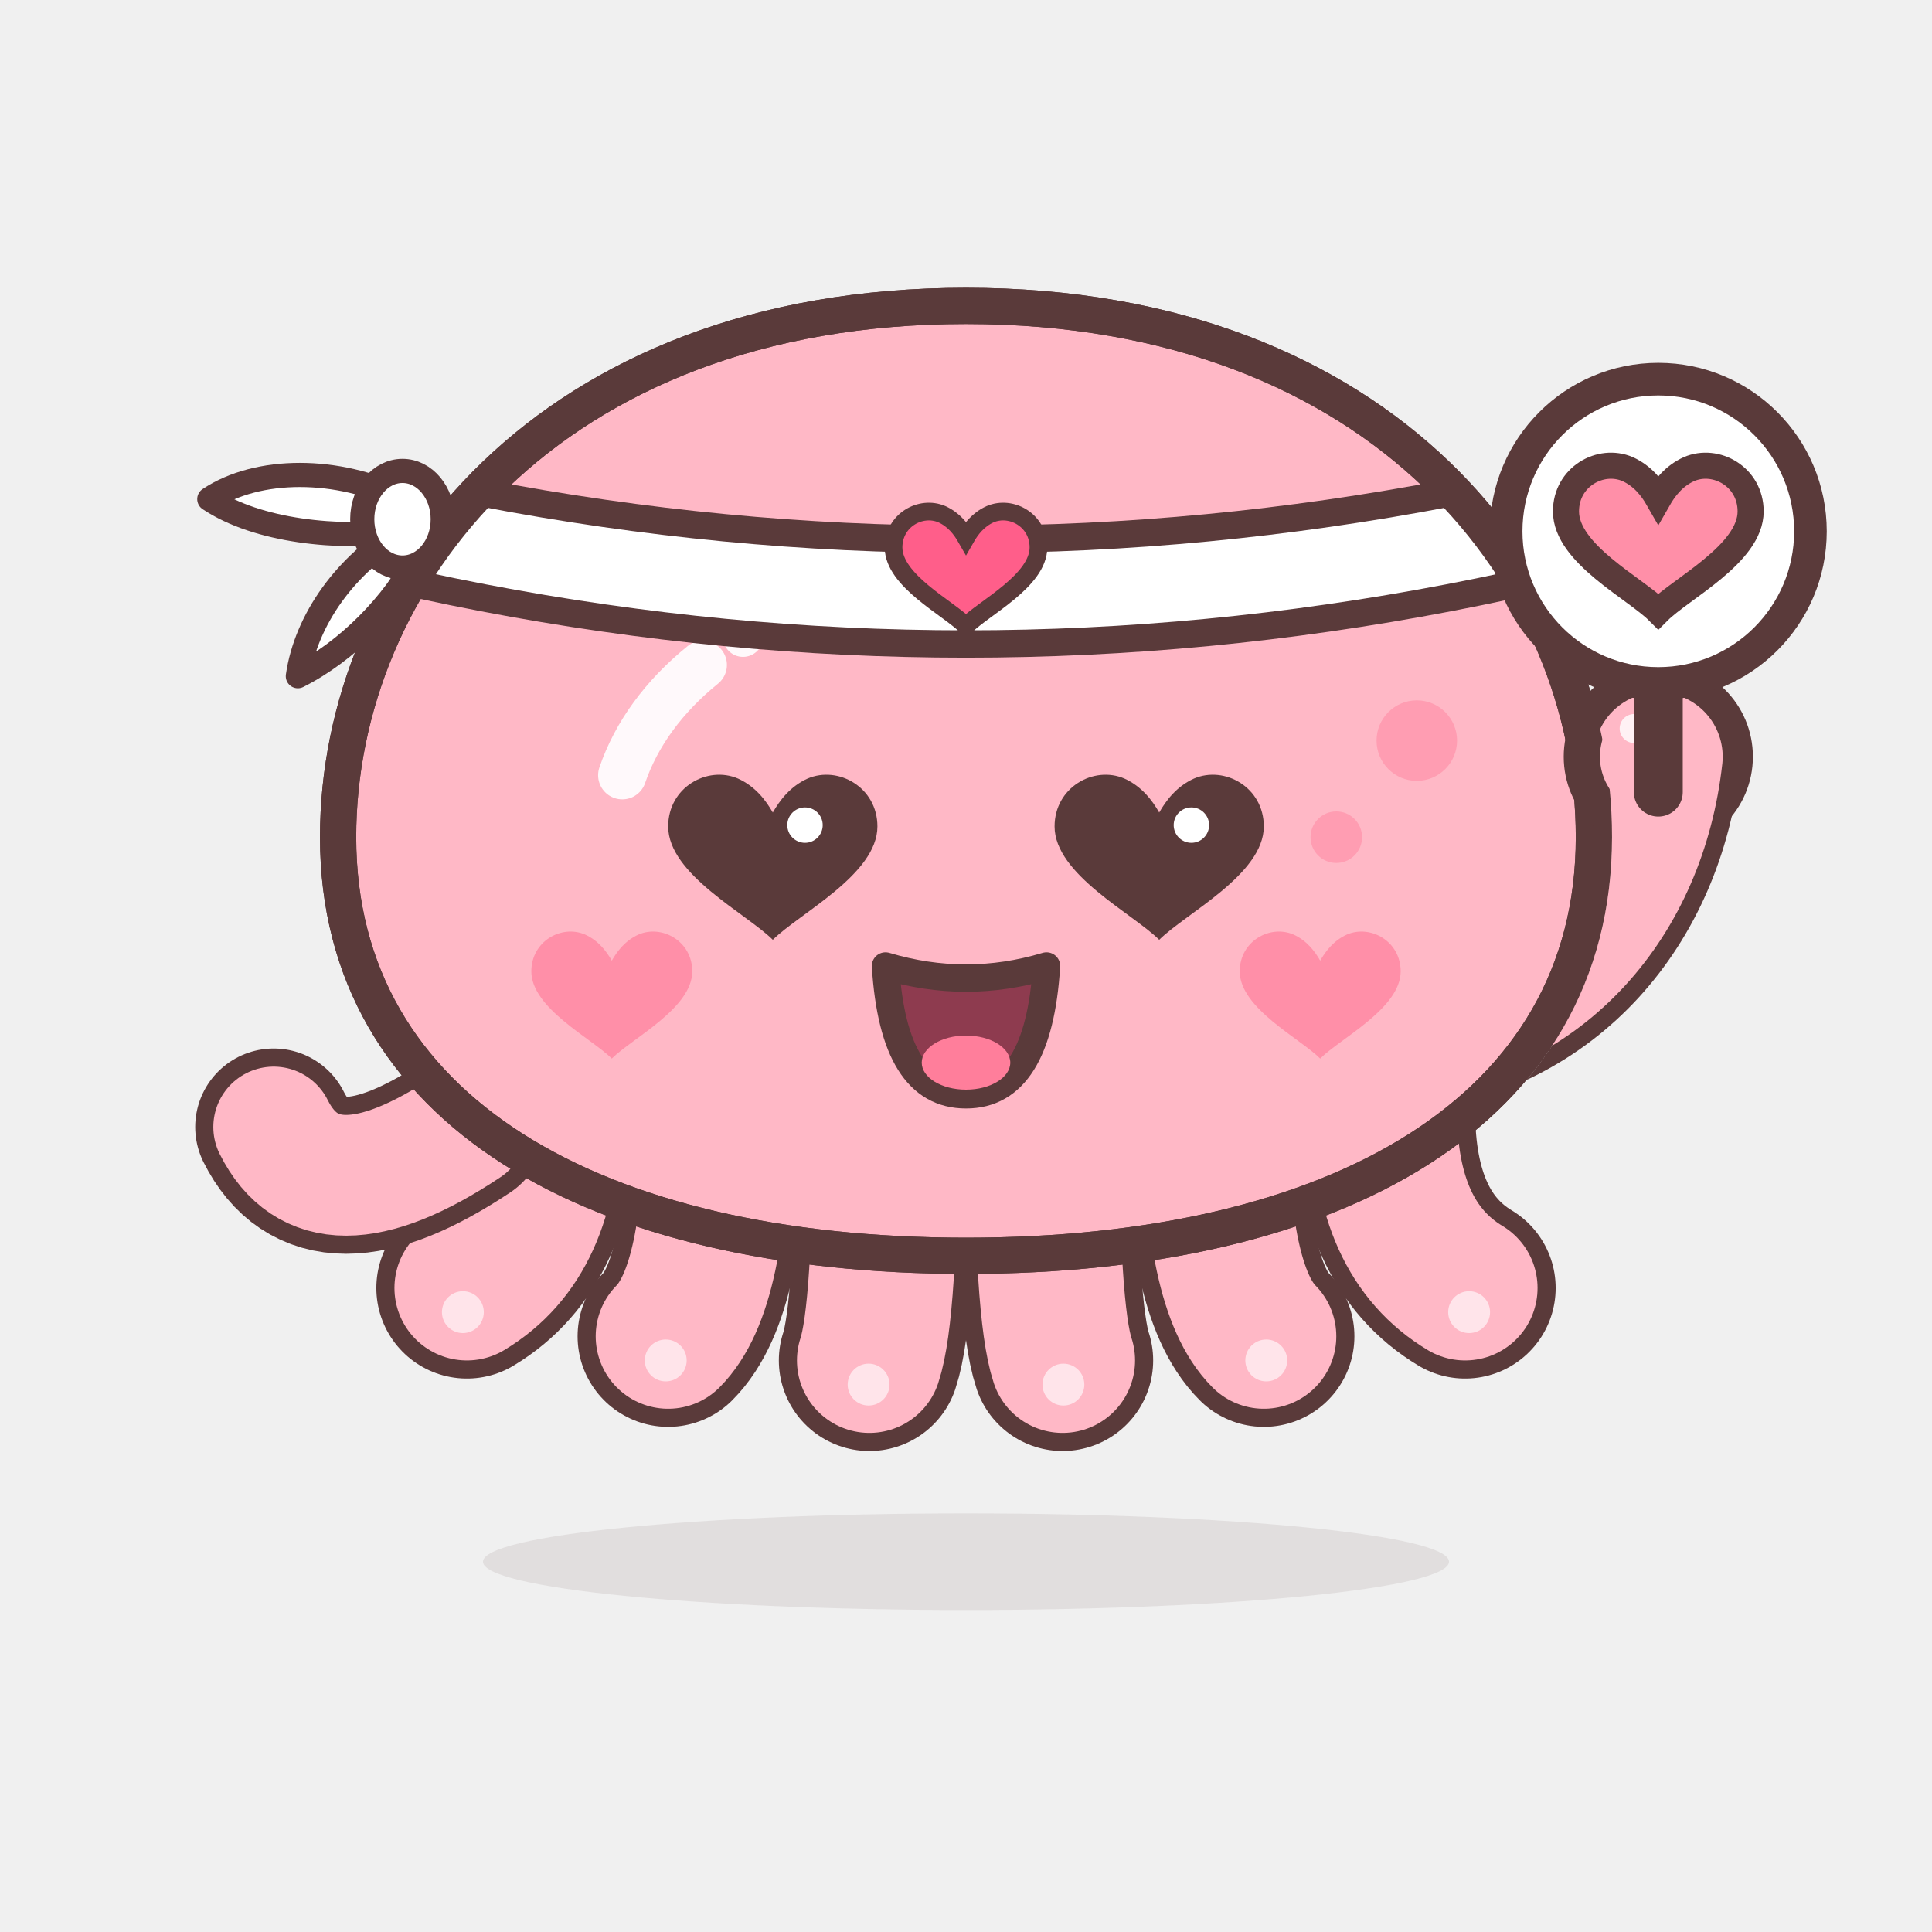
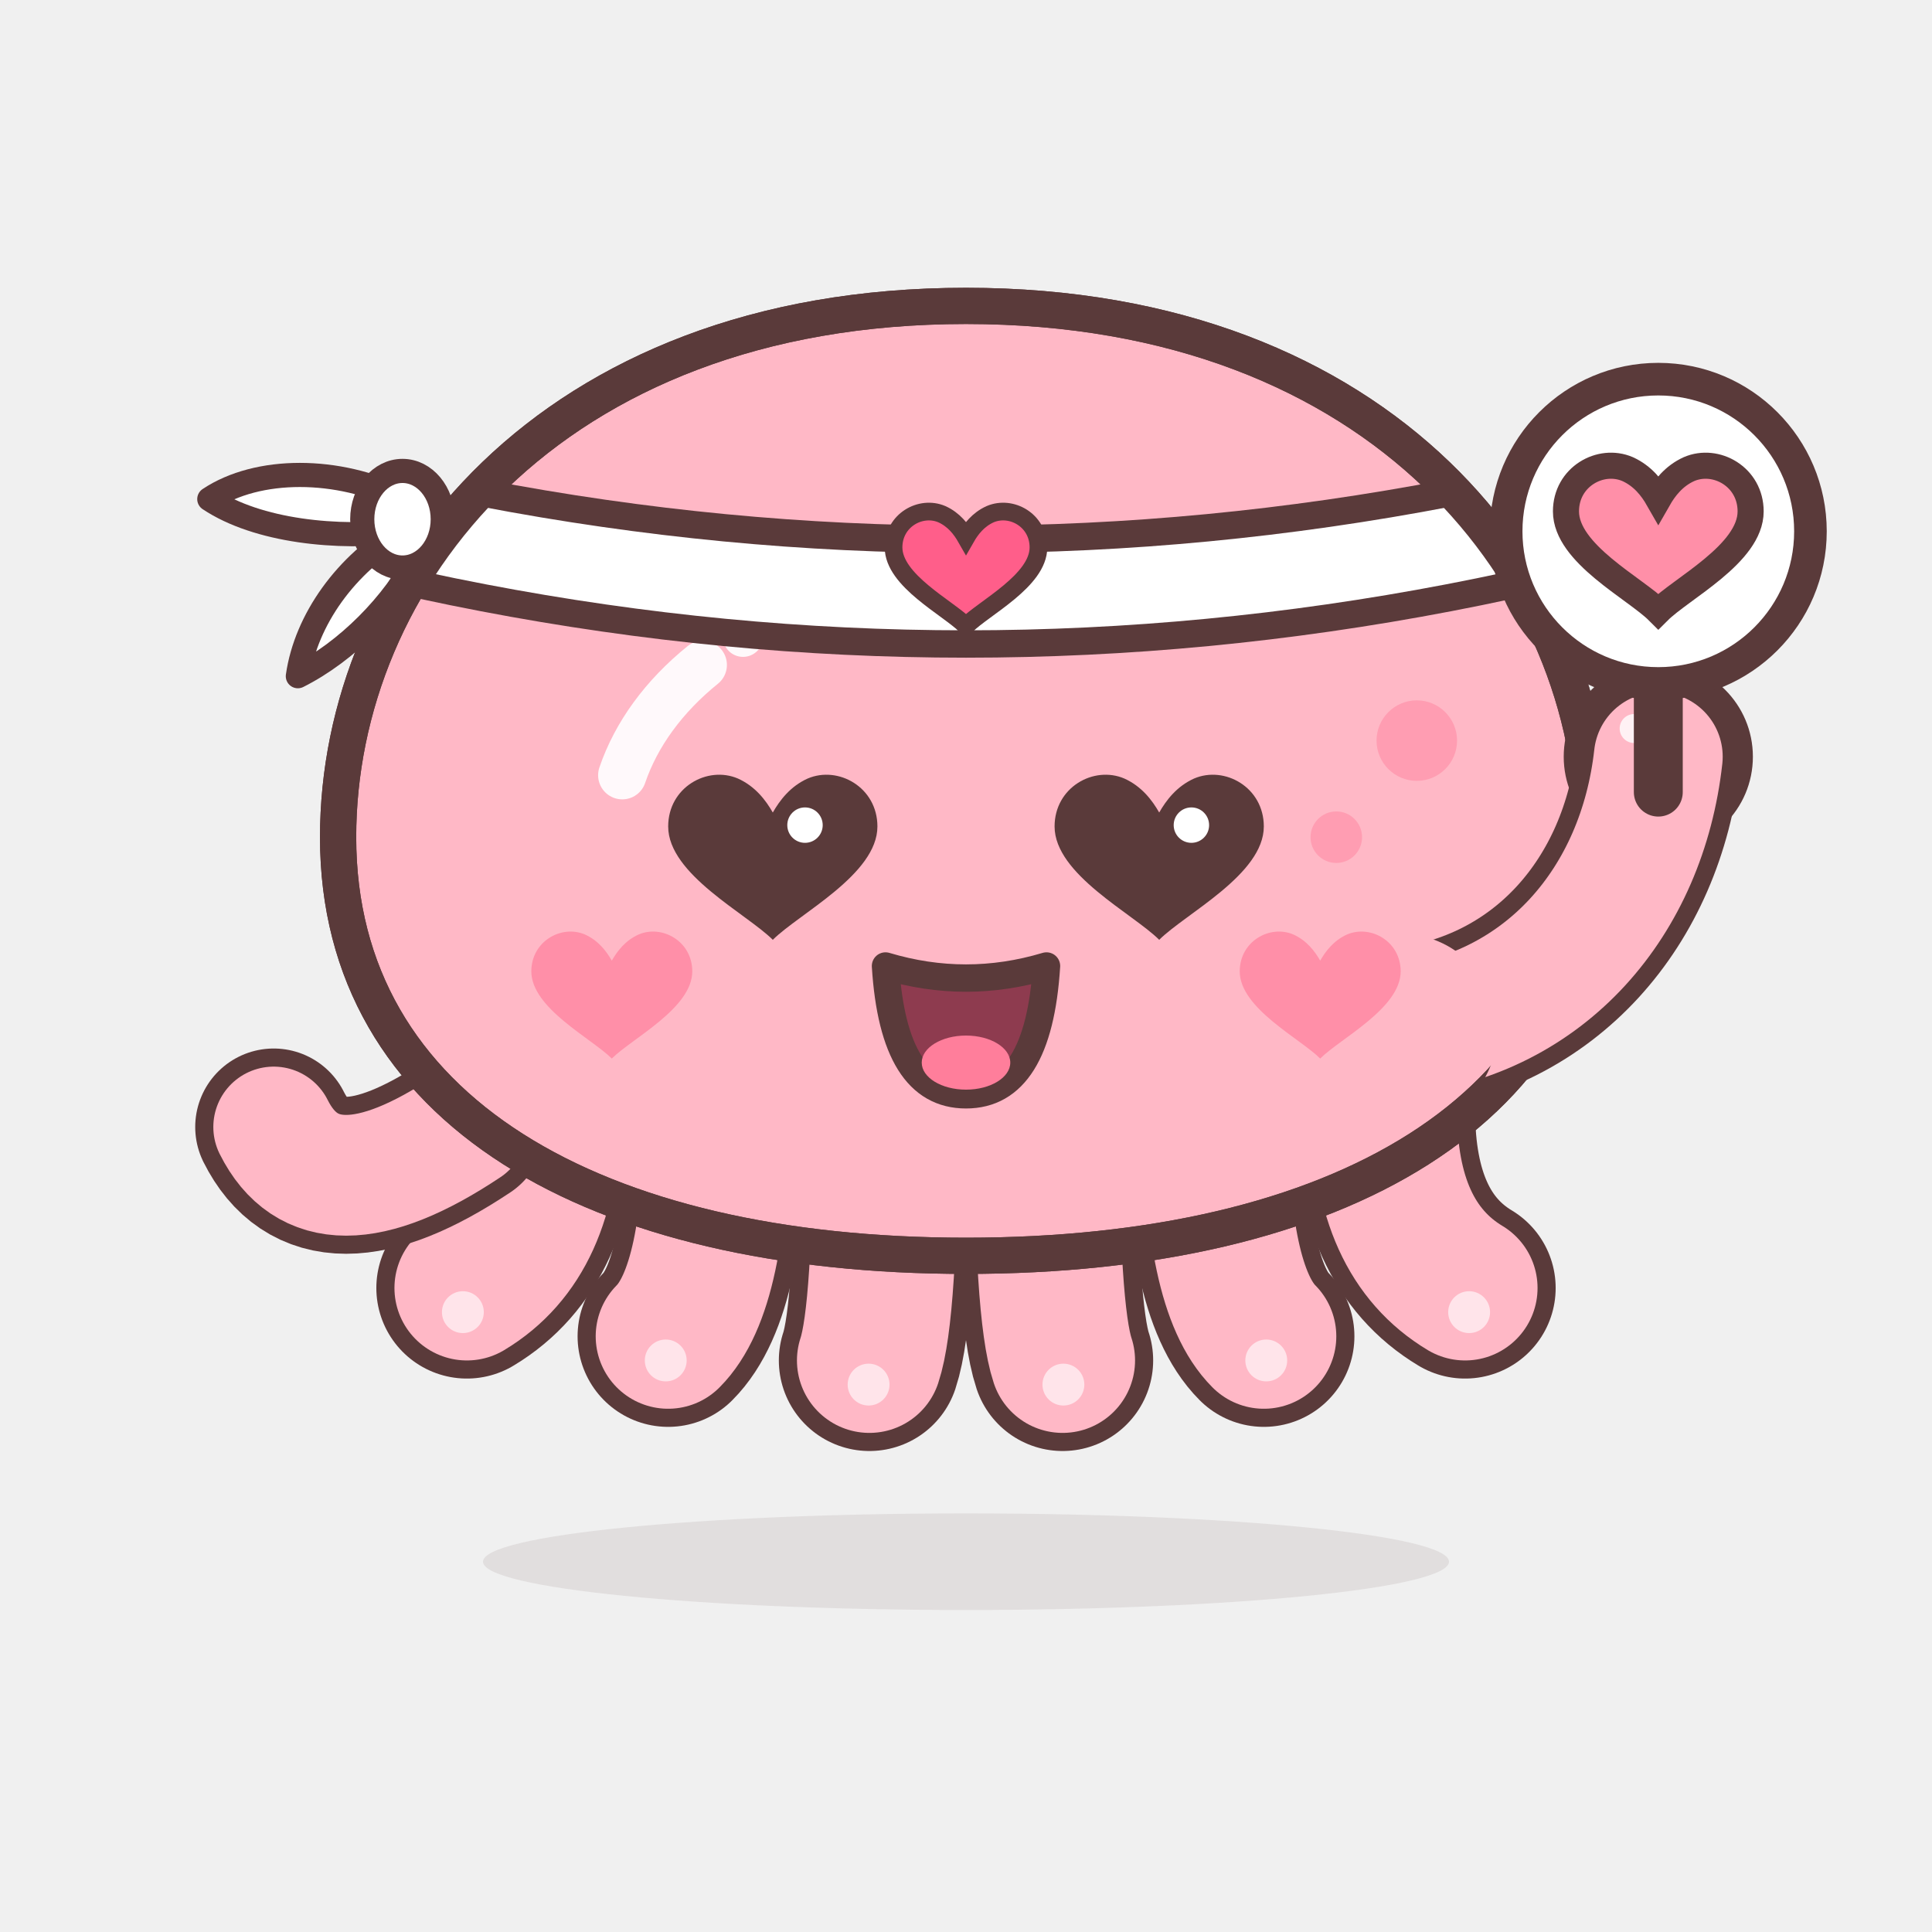
<svg xmlns="http://www.w3.org/2000/svg" viewBox="0 0 240 240" width="240" height="240">
  <defs>
    <clipPath id="ENFJ-head">
      <path d="M120 38 C 172 38, 198 72, 198 104 C 198 138, 166 156, 120 156 C 74 156, 42 138, 42 104 C 42 72, 68 38, 120 38 Z" />
    </clipPath>
  </defs>
  <ellipse cx="120" cy="194" rx="60" ry="6" fill="#5A3A3A" opacity="0.10" />
  <g fill="none" stroke-linecap="round" stroke-linejoin="round">
    <g stroke="#5A3A3A" stroke-width="22.5">
      <path d="M68 138 Q 68 154, 58 160" />
      <path d="M89 138 Q 89 160, 83 166" />
      <path d="M110 138 Q 110 163, 108 169" />
      <path d="M130 138 Q 130 163, 132 169" />
      <path d="M151 138 Q 151 160, 157 166" />
      <path d="M172 138 Q 172 154, 182 160" />
    </g>
    <g stroke="#FFB8C6" stroke-width="18">
      <path d="M68 138 Q 68 154, 58 160" />
      <path d="M89 138 Q 89 160, 83 166" />
      <path d="M110 138 Q 110 163, 108 169" />
      <path d="M130 138 Q 130 163, 132 169" />
      <path d="M151 138 Q 151 160, 157 166" />
      <path d="M172 138 Q 172 154, 182 160" />
    </g>
  </g>
  <g fill="none" stroke-linecap="round" stroke-linejoin="round">
    <g stroke="#5A3A3A" stroke-width="19.5">
      <path d="M58 140 C 46 148, 38 148, 34 140" />
    </g>
    <g stroke="#FFB8C6" stroke-width="15">
      <path d="M58 140 C 46 148, 38 148, 34 140" />
    </g>
  </g>
  <g fill="#FFE4EA">
    <circle cx="57.5" cy="163" r="2.6" />
    <circle cx="82.7" cy="169" r="2.6" />
    <circle cx="107.9" cy="172" r="2.6" />
    <circle cx="132.1" cy="172" r="2.6" />
    <circle cx="157.3" cy="169" r="2.6" />
    <circle cx="182.5" cy="163" r="2.6" />
  </g>
  <path d="M120 38 C 172 38, 198 72, 198 104 C 198 138, 166 156, 120 156 C 74 156, 42 138, 42 104 C 42 72, 68 38, 120 38 Z" fill="#FFB8C6" stroke="#5A3A3A" stroke-width="4.5" />
  <g fill="#FF9DB2">
    <circle cx="176" cy="92" r="5" />
    <circle cx="166" cy="104" r="3.2" />
  </g>
  <path d="M77.3 96.3 A 44 32 0 0 1 87.3 82.6" fill="none" stroke="#FFFFFF" stroke-width="6" stroke-linecap="round" opacity="0.92" />
  <circle cx="92.3" cy="79.1" r="2.5" fill="#FFFFFF" opacity="0.92" />
  <path d="M50 62 C 42 58, 32 58, 26 62 C 32 66, 42 67, 50 66 Z" fill="#FFFFFF" stroke="#5A3A3A" stroke-width="3" stroke-linejoin="round" />
  <path d="M50 66 C 43 70, 38 77, 37 84 C 43 81, 49 75, 52 69 Z" fill="#FFFFFF" stroke="#5A3A3A" stroke-width="3" stroke-linejoin="round" />
  <g clip-path="url(#ENFJ-head)">
    <path d="M0 44 Q 120 90, 240 44 L 240 57 Q 120 103, 0 57 Z" fill="#FFFFFF" />
    <path d="M0 44 Q 120 90, 240 44" fill="none" stroke="#5A3A3A" stroke-width="3.4" />
    <path d="M240 57 Q 120 103, 0 57" fill="none" stroke="#5A3A3A" stroke-width="3.4" />
  </g>
  <path d="M120 38 C 172 38, 198 72, 198 104 C 198 138, 166 156, 120 156 C 74 156, 42 138, 42 104 C 42 72, 68 38, 120 38 Z" fill="none" stroke="#5A3A3A" stroke-width="4.5" />
  <ellipse cx="50" cy="64.5" rx="5" ry="6" fill="#FFFFFF" stroke="#5A3A3A" stroke-width="3" />
  <path transform="translate(120 71) scale(0.750)" d="M0 9 C -3 6, -12 1.5, -12 -4 C -12 -8.5, -7.5 -11, -4 -9.5 C -2 -8.6, -0.8 -7, 0 -5.6 C 0.8 -7, 2 -8.6, 4 -9.5 C 7.5 -11, 12 -8.5, 12 -4 C 12 1.5, 3 6, 0 9 Z" fill="#FF5E8A" stroke="#5A3A3A" stroke-width="2.93" />
  <path transform="translate(76 124) scale(0.833)" d="M0 9 C -3 6, -12 1.5, -12 -4 C -12 -8.5, -7.5 -11, -4 -9.5 C -2 -8.6, -0.8 -7, 0 -5.6 C 0.8 -7, 2 -8.6, 4 -9.5 C 7.5 -11, 12 -8.5, 12 -4 C 12 1.5, 3 6, 0 9 Z" fill="#FF8FA8" />
  <path transform="translate(164 124) scale(0.833)" d="M0 9 C -3 6, -12 1.5, -12 -4 C -12 -8.5, -7.5 -11, -4 -9.5 C -2 -8.6, -0.8 -7, 0 -5.6 C 0.8 -7, 2 -8.6, 4 -9.5 C 7.5 -11, 12 -8.5, 12 -4 C 12 1.5, 3 6, 0 9 Z" fill="#FF8FA8" />
  <path transform="translate(96 107) scale(1.083)" d="M0 9 C -3 6, -12 1.5, -12 -4 C -12 -8.5, -7.5 -11, -4 -9.5 C -2 -8.6, -0.8 -7, 0 -5.6 C 0.8 -7, 2 -8.6, 4 -9.5 C 7.5 -11, 12 -8.5, 12 -4 C 12 1.5, 3 6, 0 9 Z" fill="#5A3A3A" />
  <circle cx="100" cy="102.5" r="2.2" fill="#FFFFFF" />
  <path transform="translate(144 107) scale(1.083)" d="M0 9 C -3 6, -12 1.5, -12 -4 C -12 -8.5, -7.5 -11, -4 -9.5 C -2 -8.6, -0.8 -7, 0 -5.6 C 0.8 -7, 2 -8.6, 4 -9.5 C 7.5 -11, 12 -8.5, 12 -4 C 12 1.5, 3 6, 0 9 Z" fill="#5A3A3A" />
  <circle cx="148" cy="102.5" r="2.2" fill="#FFFFFF" />
  <path d="M110 120 Q 120 123, 130 120 Q 129 136, 120 136 Q 111 136, 110 120 Z" fill="#8E3B4F" stroke="#5A3A3A" stroke-width="3.4" stroke-linejoin="round" />
  <ellipse cx="120" cy="132" rx="5.5" ry="3.36" fill="#FF7E9B" />
  <mask id="ENFJ-arms" maskUnits="userSpaceOnUse" x="0" y="0" width="240" height="240">
    <rect width="240" height="240" fill="#fff" />
-     <path d="M120 38 C 172 38, 198 72, 198 104 C 198 138, 166 156, 120 156 C 74 156, 42 138, 42 104 C 42 72, 68 38, 120 38 Z" fill="#000" stroke="#000" stroke-width="4.5" />
+     <circle cx="174.0" cy="128.0" r="12" fill="#000" />
  </mask>
-   <g mask="url(#ENFJ-arms)" stroke="#5A3A3A" stroke-width="20.5" fill="none" stroke-linecap="round">
-     <path d="M174 128 C 192 126, 204 112, 206 94" />
+   <g mask="url(#ENFJ-arms)">
+     <g stroke="#5A3A3A" stroke-width="20.5" fill="none" stroke-linecap="round">
+       <path d="M174 128 C 192 126, 204 112, 206 94" />
+     </g>
+     <circle cx="206.0" cy="94.0" r="11.75" fill="#5A3A3A" />
+     <g stroke="#FFB8C6" stroke-width="16" fill="none" stroke-linecap="round">
+       <path d="M174 128 C 192 126, 204 112, 206 94" />
+     </g>
+     <circle cx="206.0" cy="94.0" r="7.25" fill="#FFB8C6" />
+     <circle cx="203.0" cy="90.5" r="1.8" fill="#FFFFFF" opacity="0.8" />
  </g>
-   <circle cx="206.0" cy="94.0" r="11.75" fill="#5A3A3A" />
-   <g mask="url(#ENFJ-arms)" stroke="#FFB8C6" stroke-width="16" fill="none" stroke-linecap="round">
-     <path d="M174 128 C 192 126, 204 112, 206 94" />
-   </g>
-   <circle cx="206.0" cy="94.0" r="7.25" fill="#FFB8C6" />
-   <circle cx="203.0" cy="90.5" r="1.8" fill="#FFFFFF" opacity="0.8" />
  <g transform="translate(206 66) scale(1.35) translate(-206 -66)">
    <path d="M206 76 L 206 90" fill="none" stroke="#5A3A3A" stroke-width="4.5" stroke-linecap="round" stroke-linejoin="round" />
    <circle cx="206" cy="66" r="14" fill="#FFFFFF" stroke="#5A3A3A" stroke-width="3" />
    <path transform="translate(206 67) scale(0.708)" d="M0 9 C -3 6, -12 1.5, -12 -4 C -12 -8.5, -7.5 -11, -4 -9.5 C -2 -8.6, -0.8 -7, 0 -5.6 C 0.8 -7, 2 -8.6, 4 -9.5 C 7.5 -11, 12 -8.5, 12 -4 C 12 1.5, 3 6, 0 9 Z" fill="#FF8FA8" stroke="#5A3A3A" stroke-width="3.39" />
  </g>
</svg>
